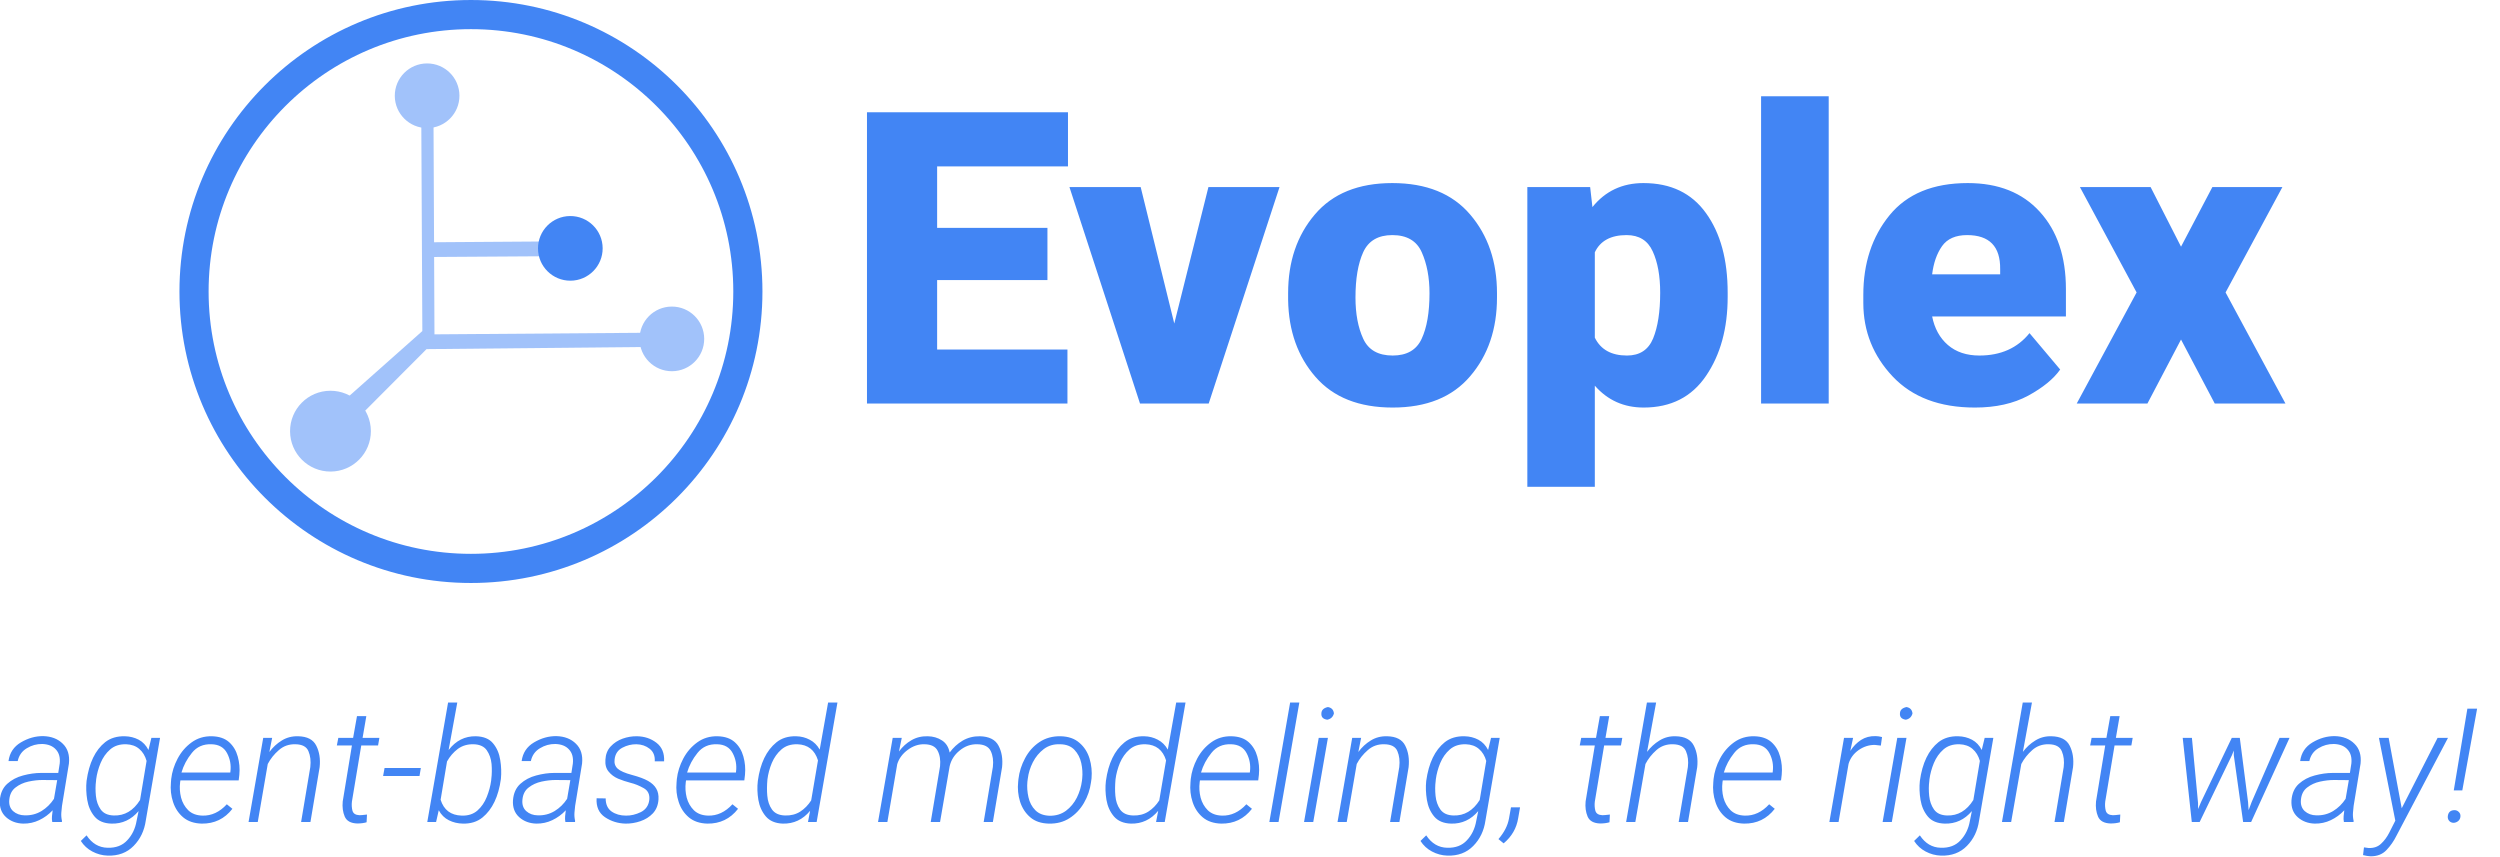
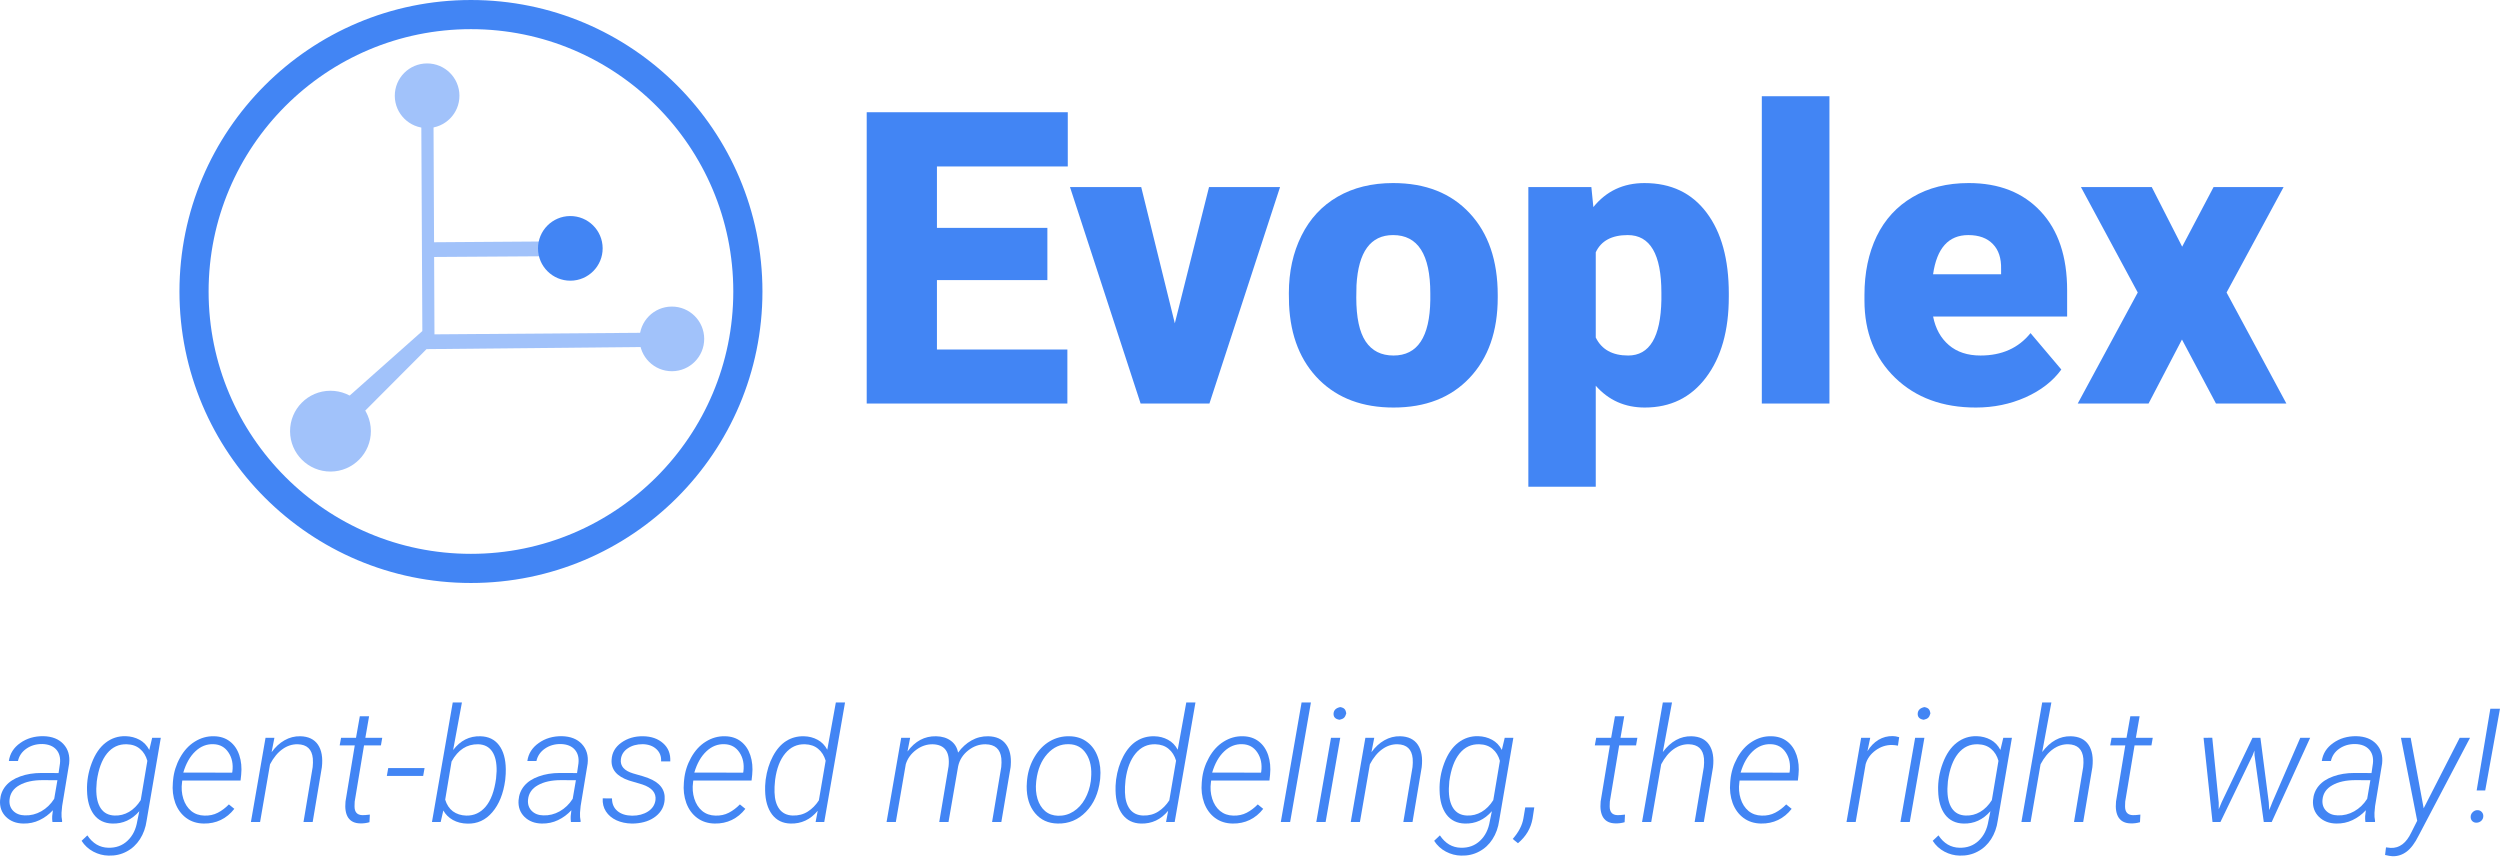
<svg xmlns="http://www.w3.org/2000/svg" version="1.1" id="Layer_1" x="0px" y="0px" viewBox="0 0 292.869 100.305" xml:space="preserve" width="292.868" height="100.305">
  <defs id="defs59" />
  <g id="g837" transform="translate(-2.412243,-11.77213)">
-     <text id="text5109" y="59.045" x="101.367" style="font-style:normal;font-variant:normal;font-weight:500;font-stretch:normal;font-size:48px;line-height:25px;font-family:Roboto;-inkscape-font-specification:'Roboto Medium';letter-spacing:0px;word-spacing:0px;fill:#4285f4;fill-opacity:1;stroke:none;stroke-width:1.4;stroke-linecap:butt;stroke-linejoin:round;stroke-miterlimit:4;stroke-dasharray:none;stroke-opacity:1" xml:space="preserve">
-       <tspan style="font-style:normal;font-variant:normal;font-weight:900;font-stretch:normal;font-size:48px;font-family:Roboto;-inkscape-font-specification:'Roboto Heavy';fill:#4285f4;fill-opacity:1;stroke:none;stroke-width:1.4;stroke-linejoin:round;stroke-miterlimit:4;stroke-dasharray:none;stroke-opacity:1" y="59.045" x="101.367" id="tspan5107">Evoplex</tspan>
-     </text>
+     <g aria-label="Evoplex" style="font-style:normal;font-variant:normal;font-weight:500;font-stretch:normal;font-size:48px;line-height:25px;font-family:Roboto;-inkscape-font-specification:'Roboto Medium';letter-spacing:0px;word-spacing:0px;fill:#4285f4;fill-opacity:1;stroke:none;stroke-width:1.4;stroke-linecap:butt;stroke-linejoin:round;stroke-miterlimit:4;stroke-dasharray:none;stroke-opacity:1" id="text5109">
+       <path d="m 125.11,44.584 h -12.938 v 8.133 h 15.281 v 6.328 h -23.508 v -34.125 h 23.555 v 6.352 h -15.328 v 7.195 h 12.938 z" style="font-style:normal;font-variant:normal;font-weight:900;font-stretch:normal;font-size:48px;font-family:Roboto;-inkscape-font-specification:'Roboto Heavy';fill:#4285f4;fill-opacity:1;stroke:none;stroke-width:1.4;stroke-linejoin:round;stroke-miterlimit:4;stroke-dasharray:none;stroke-opacity:1" id="path824" />
+       <path d="m 140.039,49.647 4.008,-15.961 h 8.32 l -8.273,25.359 h -8.062 l -8.273,-25.359 h 8.344 z" style="font-style:normal;font-variant:normal;font-weight:900;font-stretch:normal;font-size:48px;font-family:Roboto;-inkscape-font-specification:'Roboto Heavy';fill:#4285f4;fill-opacity:1;stroke:none;stroke-width:1.4;stroke-linejoin:round;stroke-miterlimit:4;stroke-dasharray:none;stroke-opacity:1" id="path826" />
+       <path d="m 153.399,46.131 q 0,-3.797 1.477,-6.75 1.477,-2.977 4.242,-4.57 2.766,-1.594 6.492,-1.594 5.695,0 8.977,3.539 3.281,3.516 3.281,9.586 v 0.281 q 0,5.93 -3.305,9.422 -3.281,3.469 -8.906,3.469 -5.414,0 -8.695,-3.234 -3.281,-3.258 -3.539,-8.812 z m 7.898,0.492 q 0,3.516 1.102,5.156 1.102,1.641 3.258,1.641 4.219,0 4.312,-6.492 V 46.131 q 0,-6.82 -4.359,-6.82 -3.961,0 -4.289,5.883 z" style="font-style:normal;font-variant:normal;font-weight:900;font-stretch:normal;font-size:48px;font-family:Roboto;-inkscape-font-specification:'Roboto Heavy';fill:#4285f4;fill-opacity:1;stroke:none;stroke-width:1.4;stroke-linejoin:round;stroke-miterlimit:4;stroke-dasharray:none;stroke-opacity:1" id="path828" />
+       <path d="m 204.938,46.553 q 0,5.906 -2.672,9.445 -2.648,3.516 -7.172,3.516 -3.492,0 -5.742,-2.555 v 11.836 h -7.898 V 33.686 h 7.383 l 0.234,2.344 q 2.273,-2.812 5.977,-2.812 4.688,0 7.289,3.469 2.602,3.445 2.602,9.492 z m -7.898,-0.492 q 0,-6.75 -3.938,-6.75 -2.812,0 -3.75,2.016 v 9.984 q 1.031,2.109 3.797,2.109 3.773,0 3.891,-6.516 z" style="font-style:normal;font-variant:normal;font-weight:900;font-stretch:normal;font-size:48px;font-family:Roboto;-inkscape-font-specification:'Roboto Heavy';fill:#4285f4;fill-opacity:1;stroke:none;stroke-width:1.4;stroke-linejoin:round;stroke-miterlimit:4;stroke-dasharray:none;stroke-opacity:1" id="path830" />
+       <path d="m 216.727,59.045 h -7.922 v -36 h 7.922 z" style="font-style:normal;font-variant:normal;font-weight:900;font-stretch:normal;font-size:48px;font-family:Roboto;-inkscape-font-specification:'Roboto Heavy';fill:#4285f4;fill-opacity:1;stroke:none;stroke-width:1.4;stroke-linejoin:round;stroke-miterlimit:4;stroke-dasharray:none;stroke-opacity:1" id="path832" />
+       <path d="m 233.883,59.514 q -5.836,0 -9.445,-3.469 -3.609,-3.492 -3.609,-9.07 v -0.656 q 0,-3.891 1.43,-6.867 1.453,-2.977 4.219,-4.594 2.766,-1.641 6.562,-1.641 5.344,0 8.438,3.328 3.094,3.305 3.094,9.234 v 3.07 h -15.703 q 0.422,2.133 1.852,3.352 1.43,1.219 3.703,1.219 3.75,0 5.859,-2.625 l 3.609,4.266 q -1.477,2.039 -4.195,3.258 -2.695,1.195 -5.812,1.195 z m -0.891,-20.203 q -3.469,0 -4.125,4.594 h 7.969 v -0.609 q 0.047,-1.898 -0.961,-2.93 -1.008,-1.055 -2.883,-1.055 z" style="font-style:normal;font-variant:normal;font-weight:900;font-stretch:normal;font-size:48px;font-family:Roboto;-inkscape-font-specification:'Roboto Heavy';fill:#4285f4;fill-opacity:1;stroke:none;stroke-width:1.4;stroke-linejoin:round;stroke-miterlimit:4;stroke-dasharray:none;stroke-opacity:1" id="path834" />
+       <path d="m 258.047,40.67 3.68,-6.984 h 8.203 l -6.68,12.352 7.008,13.008 h -8.25 l -3.984,-7.5 -3.914,7.5 h -8.297 l 7.031,-13.008 -6.656,-12.352 h 8.297 z" style="font-style:normal;font-variant:normal;font-weight:900;font-stretch:normal;font-size:48px;font-family:Roboto;-inkscape-font-specification:'Roboto Heavy';fill:#4285f4;fill-opacity:1;stroke:none;stroke-width:1.4;stroke-linejoin:round;stroke-miterlimit:4;stroke-dasharray:none;stroke-opacity:1" id="path836" />
+     </g>
    <g style="display:inline" id="g5195" transform="matrix(0.6907199,0,0,0.6907199,23.43488,11.77213)">
      <path d="m 66.481,43.431 -4.576,-2.477 -18.723,0.132 -0.091,-20.051 -2.095,-4.542 0.198,39.655 -21.689,19.256 3.193,3.07 19.207,-19.262 41.912,-0.412 -4.519,-2.364 -36.047,0.269 -0.058,-13.12 z" id="polygon2" style="display:inline;fill:#a1c2fa;fill-opacity:1;stroke-width:0.886" />
      <circle style="display:inline;fill:none;fill-opacity:1;stroke:#4285f4;stroke-width:4.944;stroke-miterlimit:4;stroke-dasharray:none;stroke-opacity:1" id="path4552" cx="49.438" cy="49.438" r="46.966" />
      <g style="display:inline" transform="translate(15.74544,0.7367979)" id="layer1">
        <path id="path3674" d="m 26.231,10.02 a 5.482,5.482 0 0 0 -5.455,5.51 5.482,5.482 0 0 0 5.51,5.455 5.482,5.482 0 0 0 5.455,-5.51 5.482,5.482 0 0 0 -5.51,-5.455 z" style="fill:#a1c2fa;fill-opacity:1;fill-rule:evenodd;stroke:none;stroke-width:1.035px;stroke-linecap:butt;stroke-linejoin:miter;stroke-opacity:1" />
        <path id="path3674-3" d="m 50.52,35.904 a 5.482,5.482 0 0 0 -5.455,5.51 5.482,5.482 0 0 0 5.51,5.455 5.482,5.482 0 0 0 5.455,-5.51 5.482,5.482 0 0 0 -5.51,-5.455 z" style="fill:#4285f4;fill-opacity:1;fill-rule:evenodd;stroke:none;stroke-width:1.035px;stroke-linecap:butt;stroke-linejoin:miter;stroke-opacity:1" />
        <path id="path3674-3-6" d="m 67.743,51.258 a 5.482,5.482 0 0 0 -5.455,5.51 5.482,5.482 0 0 0 5.51,5.455 5.482,5.482 0 0 0 5.455,-5.51 5.482,5.482 0 0 0 -5.51,-5.455 z" style="fill:#a1c2fa;fill-opacity:1;fill-rule:evenodd;stroke:none;stroke-width:1.035px;stroke-linecap:butt;stroke-linejoin:miter;stroke-opacity:1" />
        <path id="path3674-3-6-7" d="M 9.832,65.535 A 6.853,6.853 0 0 0 3.013,72.423 6.853,6.853 0 0 0 9.9,79.241 6.853,6.853 0 0 0 16.719,72.354 6.853,6.853 0 0 0 9.832,65.535 Z" style="fill:#a1c2fa;fill-opacity:1;fill-rule:evenodd;stroke:none;stroke-width:1.294px;stroke-linecap:butt;stroke-linejoin:miter;stroke-opacity:1" />
      </g>
    </g>
  </g>
-   <text xml:space="preserve" style="font-style:normal;font-variant:normal;font-weight:normal;font-stretch:normal;font-size:29.333px;line-height:28px;font-family:Lato;-inkscape-font-specification:Lato;letter-spacing:0px;word-spacing:0px;fill:#4285f4;fill-opacity:1;stroke:none;stroke-width:1px;stroke-linecap:butt;stroke-linejoin:miter;stroke-opacity:1" x="-0.411" y="96.294" id="text823">
-     <tspan id="tspan821" x="-0.411" y="96.294" style="font-style:italic;font-variant:normal;font-weight:300;font-stretch:normal;font-size:18.667px;font-family:Roboto;-inkscape-font-specification:'Roboto Light Italic';fill:#4285f4;fill-opacity:1">agent-based modeling, the right way!</tspan>
-   </text>
+   <g aria-label="agent-based modeling, the right way!" style="font-style:normal;font-variant:normal;font-weight:normal;font-stretch:normal;font-size:29.333px;line-height:28px;font-family:Lato;-inkscape-font-specification:Lato;letter-spacing:0px;word-spacing:0px;fill:#4285f4;fill-opacity:1;stroke:none;stroke-width:1px;stroke-linecap:butt;stroke-linejoin:miter;stroke-opacity:1" id="text823">
+     <path d="m 6.142,96.294 q -0.046,-0.346 -0.027,-0.693 l 0.082,-0.684 Q 5.513,95.656 4.629,96.075 3.754,96.495 2.733,96.476 1.484,96.458 0.701,95.693 -0.074,94.918 0.008,93.751 0.081,92.776 0.673,92.065 1.275,91.345 2.378,90.953 3.481,90.552 4.848,90.552 l 2.014,0.009 L 7.026,89.431 Q 7.135,88.419 6.589,87.808 6.042,87.198 4.975,87.161 3.9,87.143 3.098,87.699 2.305,88.246 2.104,89.148 H 1.038 q 0.182,-1.294 1.331,-2.105 1.148,-0.82 2.716,-0.802 1.522,0.036 2.342,0.921 0.829,0.884 0.674,2.297 l -0.82,4.958 -0.073,0.793 q -0.027,0.492 0.073,0.975 l -0.018,0.109 z M 2.915,95.519 q 1.003,0.036 1.914,-0.474 0.921,-0.52 1.522,-1.467 L 6.725,91.4 4.984,91.391 q -1.659,0 -2.707,0.592 -1.048,0.583 -1.158,1.677 -0.082,0.802 0.419,1.322 0.51,0.52 1.376,0.538 z" style="font-style:italic;font-variant:normal;font-weight:300;font-stretch:normal;font-size:18.667px;font-family:Roboto;-inkscape-font-specification:'Roboto Light Italic';fill:#4285f4;fill-opacity:1" id="path839" />
+     <path d="m 14.728,86.241 q 0.884,0.027 1.613,0.419 0.729,0.392 1.148,1.194 l 0.337,-1.422 h 1.012 l -1.659,9.689 q -0.173,1.24 -0.784,2.188 -0.611,0.948 -1.568,1.449 -0.948,0.51 -2.115,0.474 -0.93,-0.018 -1.777,-0.465 -0.857,-0.456 -1.376,-1.267 l 0.674,-0.638 q 0.939,1.413 2.452,1.449 1.349,0.036 2.251,-0.82 0.911,-0.848 1.148,-2.315 l 0.237,-1.148 q -1.312,1.504 -3.163,1.449 -1.385,-0.036 -2.16,-1.057 -0.766,-1.03 -0.802,-2.798 -0.055,-1.632 0.547,-3.227 0.602,-1.595 1.632,-2.388 1.039,-0.802 2.352,-0.766 z m -3.391,5.286 -0.055,0.848 q -0.027,1.495 0.52,2.315 0.547,0.811 1.613,0.848 0.911,0.036 1.704,-0.428 0.793,-0.465 1.367,-1.376 l 0.775,-4.603 q -0.246,-0.884 -0.857,-1.395 -0.602,-0.52 -1.549,-0.547 -1.395,-0.046 -2.315,1.076 -0.911,1.121 -1.203,3.263 z" style="font-style:italic;font-variant:normal;font-weight:300;font-stretch:normal;font-size:18.667px;font-family:Roboto;-inkscape-font-specification:'Roboto Light Italic';fill:#4285f4;fill-opacity:1" id="path841" />
+     <path d="m 23.861,96.476 q -1.185,-0.018 -2.051,-0.656 -0.866,-0.647 -1.276,-1.75 -0.401,-1.112 -0.283,-2.397 l 0.027,-0.31 q 0.128,-1.367 0.811,-2.598 0.684,-1.24 1.732,-1.887 1.048,-0.656 2.242,-0.629 1.103,0.018 1.859,0.602 0.766,0.583 1.112,1.622 0.346,1.039 0.219,2.297 l -0.073,0.665 h -6.827 l -0.027,0.219 q -0.137,0.993 0.146,1.905 0.283,0.902 0.921,1.44 0.647,0.529 1.549,0.547 0.875,0.027 1.577,-0.337 0.702,-0.365 1.294,-0.975 l 0.638,0.52 q -0.665,0.857 -1.586,1.303 -0.911,0.438 -2.005,0.419 z m 1.148,-9.297 q -1.185,-0.046 -2.124,0.839 -0.939,0.884 -1.413,2.488 l 5.724,0.009 0.027,-0.137 q 0.164,-1.294 -0.456,-2.224 -0.62,-0.939 -1.759,-0.975 z" style="font-style:italic;font-variant:normal;font-weight:300;font-stretch:normal;font-size:18.667px;font-family:Roboto;-inkscape-font-specification:'Roboto Light Italic';fill:#4285f4;fill-opacity:1" id="path843" />
+     <path d="m 32.146,86.432 -0.328,1.686 q 0.656,-0.911 1.513,-1.395 0.866,-0.492 1.85,-0.474 1.422,0.036 2.069,0.993 0.647,0.957 0.456,2.634 l -1.076,6.417 h -1.076 l 1.076,-6.435 q 0.055,-0.52 0.018,-1.003 -0.155,-1.622 -1.768,-1.668 -0.957,-0.018 -1.786,0.574 -0.829,0.583 -1.458,1.768 l -1.167,6.763 h -1.076 l 1.714,-9.862 z" style="font-style:italic;font-variant:normal;font-weight:300;font-stretch:normal;font-size:18.667px;font-family:Roboto;-inkscape-font-specification:'Roboto Light Italic';fill:#4285f4;fill-opacity:1" id="path845" />
+     <path d="m 43.238,83.907 -0.438,2.525 h 1.978 l -0.155,0.893 h -1.978 l -1.094,6.581 -0.018,0.565 q 0,0.993 0.911,1.021 0.283,0.009 0.884,-0.064 l -0.046,0.893 q -0.538,0.155 -1.094,0.137 -0.957,-0.018 -1.395,-0.665 -0.438,-0.656 -0.319,-1.896 l 1.085,-6.572 h -1.768 l 0.164,-0.893 h 1.75 l 0.447,-2.525 z" style="font-style:italic;font-variant:normal;font-weight:300;font-stretch:normal;font-size:18.667px;font-family:Roboto;-inkscape-font-specification:'Roboto Light Italic';fill:#4285f4;fill-opacity:1" id="path847" />
+     <path d="m 49.573,90.898 h -4.257 l 0.164,-0.921 h 4.257 z" style="font-style:italic;font-variant:normal;font-weight:300;font-stretch:normal;font-size:18.667px;font-family:Roboto;-inkscape-font-specification:'Roboto Light Italic';fill:#4285f4;fill-opacity:1" id="path849" />
+     <path d="m 59.18,91.409 q -0.319,2.352 -1.504,3.737 -1.176,1.385 -2.917,1.34 -0.966,-0.018 -1.704,-0.428 -0.729,-0.41 -1.121,-1.112 l -0.31,1.349 h -1.021 l 2.434,-14 h 1.076 l -1.03,5.569 q 1.267,-1.668 3.199,-1.613 1.413,0.036 2.178,1.048 0.766,1.012 0.793,2.798 0.009,0.583 -0.055,1.121 z m -1.066,-0.21 0.064,-0.866 q 0.027,-1.486 -0.52,-2.297 -0.547,-0.811 -1.632,-0.848 -1.996,-0.036 -3.126,2.023 l -0.747,4.466 q 0.264,0.884 0.902,1.367 0.647,0.474 1.568,0.501 1.358,0.027 2.27,-1.048 0.921,-1.085 1.221,-3.299 z" style="font-style:italic;font-variant:normal;font-weight:300;font-stretch:normal;font-size:18.667px;font-family:Roboto;-inkscape-font-specification:'Roboto Light Italic';fill:#4285f4;fill-opacity:1" id="path851" />
+     <path d="m 66.882,96.294 q -0.046,-0.346 -0.027,-0.693 l 0.082,-0.684 q -0.684,0.738 -1.568,1.158 -0.875,0.419 -1.896,0.401 -1.249,-0.018 -2.033,-0.784 -0.775,-0.775 -0.693,-1.941 0.073,-0.975 0.665,-1.686 0.602,-0.72 1.704,-1.112 1.103,-0.401 2.47,-0.401 l 2.014,0.009 0.164,-1.13 q 0.109,-1.012 -0.438,-1.622 -0.547,-0.611 -1.613,-0.647 -1.076,-0.018 -1.878,0.538 -0.793,0.547 -0.993,1.449 H 61.777 q 0.182,-1.294 1.331,-2.105 1.148,-0.82 2.716,-0.802 1.522,0.036 2.342,0.921 0.829,0.884 0.674,2.297 l -0.82,4.958 -0.073,0.793 q -0.027,0.492 0.073,0.975 l -0.018,0.109 z m -3.227,-0.775 q 1.003,0.036 1.914,-0.474 0.921,-0.52 1.522,-1.467 l 0.374,-2.178 -1.741,-0.009 q -1.659,0 -2.707,0.592 -1.048,0.583 -1.158,1.677 -0.082,0.802 0.419,1.322 0.51,0.52 1.376,0.538 z" style="font-style:italic;font-variant:normal;font-weight:300;font-stretch:normal;font-size:18.667px;font-family:Roboto;-inkscape-font-specification:'Roboto Light Italic';fill:#4285f4;fill-opacity:1" id="path853" />
+     <path d="m 76.789,93.724 q 0.146,-1.258 -1.531,-1.823 l -1.568,-0.465 q -2.16,-0.729 -2.042,-2.434 0.064,-1.23 1.13,-1.996 1.076,-0.775 2.552,-0.757 1.449,0.018 2.352,0.82 0.902,0.793 0.839,2.124 h -1.076 q 0.055,-0.884 -0.556,-1.44 -0.602,-0.556 -1.604,-0.574 -1.039,0 -1.75,0.492 -0.711,0.483 -0.802,1.285 -0.137,1.176 1.44,1.65 l 1.139,0.328 0.611,0.21 q 2.06,0.775 1.941,2.525 -0.073,1.185 -1.03,1.951 -0.948,0.757 -2.452,0.848 l -0.374,0.009 q -0.993,-0.018 -1.796,-0.383 -0.802,-0.374 -1.23,-1.039 -0.428,-0.665 -0.374,-1.531 l 1.085,0.009 q 0,0.93 0.629,1.467 0.629,0.538 1.732,0.556 1.094,0 1.859,-0.492 0.766,-0.501 0.875,-1.34 z" style="font-style:italic;font-variant:normal;font-weight:300;font-stretch:normal;font-size:18.667px;font-family:Roboto;-inkscape-font-specification:'Roboto Light Italic';fill:#4285f4;fill-opacity:1" id="path855" />
+     <path d="m 83.725,96.476 q -1.185,-0.018 -2.051,-0.656 -0.866,-0.647 -1.276,-1.75 -0.401,-1.112 -0.283,-2.397 l 0.027,-0.31 q 0.128,-1.367 0.811,-2.598 0.684,-1.24 1.732,-1.887 1.048,-0.656 2.242,-0.629 1.103,0.018 1.859,0.602 0.766,0.583 1.112,1.622 0.346,1.039 0.219,2.297 l -0.073,0.665 h -6.827 l -0.027,0.219 q -0.137,0.993 0.146,1.905 0.283,0.902 0.921,1.44 0.647,0.529 1.549,0.547 0.875,0.027 1.577,-0.337 0.702,-0.365 1.294,-0.975 l 0.638,0.52 q -0.665,0.857 -1.586,1.303 -0.911,0.438 -2.005,0.419 z m 1.148,-9.297 q -1.185,-0.046 -2.124,0.839 -0.939,0.884 -1.413,2.488 l 5.724,0.009 0.027,-0.137 q 0.164,-1.294 -0.456,-2.224 -0.62,-0.939 -1.759,-0.975 z" style="font-style:italic;font-variant:normal;font-weight:300;font-stretch:normal;font-size:18.667px;font-family:Roboto;-inkscape-font-specification:'Roboto Light Italic';fill:#4285f4;fill-opacity:1" id="path857" />
+     <path d="m 89.695,91.336 q 0.21,-1.549 0.848,-2.743 0.638,-1.203 1.559,-1.786 0.93,-0.583 2.078,-0.556 0.875,0.018 1.595,0.41 0.72,0.383 1.139,1.167 L 97.917,82.294 h 1.076 l -2.434,14 h -1.012 l 0.246,-1.312 q -1.285,1.549 -3.19,1.495 -1.376,-0.036 -2.16,-1.066 -0.775,-1.039 -0.811,-2.789 -0.018,-0.565 0.046,-1.094 z m 1.094,0.182 q -0.073,0.611 -0.055,1.303 0.036,1.249 0.574,1.969 0.547,0.711 1.549,0.747 1.012,0.027 1.777,-0.465 0.766,-0.492 1.294,-1.312 L 96.723,89.112 q -0.264,-0.884 -0.875,-1.385 -0.602,-0.51 -1.54,-0.538 -1.385,-0.046 -2.315,1.066 -0.921,1.103 -1.185,3.072 z" style="font-style:italic;font-variant:normal;font-weight:300;font-stretch:normal;font-size:18.667px;font-family:Roboto;-inkscape-font-specification:'Roboto Light Italic';fill:#4285f4;fill-opacity:1" id="path859" />
+     <path d="m 106.621,86.432 -0.31,1.604 q 1.331,-1.823 3.345,-1.786 1.039,0.018 1.723,0.52 0.693,0.501 0.857,1.395 0.674,-0.921 1.568,-1.422 0.902,-0.51 1.96,-0.492 1.404,0.027 2.078,0.93 0.684,0.893 0.565,2.479 l -0.018,0.21 -1.085,6.426 h -1.085 l 1.076,-6.444 q 0.055,-0.538 0.009,-1.021 -0.182,-1.613 -1.841,-1.641 -1.112,-0.018 -2.051,0.729 -0.93,0.738 -1.167,1.85 l -1.13,6.526 h -1.085 l 1.094,-6.526 q 0.264,-2.516 -1.85,-2.579 -1.048,-0.018 -1.951,0.656 -0.902,0.674 -1.212,1.677 l -1.167,6.772 h -1.085 l 1.714,-9.862 z" style="font-style:italic;font-variant:normal;font-weight:300;font-stretch:normal;font-size:18.667px;font-family:Roboto;-inkscape-font-specification:'Roboto Light Italic';fill:#4285f4;fill-opacity:1" id="path861" />
+     <path d="m 120.329,91.272 q 0.164,-1.431 0.875,-2.616 0.711,-1.194 1.768,-1.814 1.066,-0.62 2.306,-0.592 1.221,0.018 2.078,0.674 0.866,0.647 1.258,1.777 0.401,1.121 0.273,2.488 l -0.018,0.173 q -0.273,2.333 -1.659,3.746 -1.376,1.413 -3.309,1.367 -1.659,-0.027 -2.652,-1.221 -0.993,-1.194 -0.975,-3.154 l 0.027,-0.52 z m 1.057,0.31 q -0.118,1.085 0.155,2.005 0.283,0.911 0.893,1.431 0.611,0.52 1.522,0.547 0.984,0.018 1.796,-0.501 0.82,-0.52 1.349,-1.467 0.529,-0.948 0.684,-2.096 l 0.027,-0.301 q 0.164,-1.759 -0.547,-2.871 -0.702,-1.121 -2.042,-1.148 -1.458,-0.046 -2.525,1.13 -1.057,1.167 -1.294,3.108 z" style="font-style:italic;font-variant:normal;font-weight:300;font-stretch:normal;font-size:18.667px;font-family:Roboto;-inkscape-font-specification:'Roboto Light Italic';fill:#4285f4;fill-opacity:1" id="path863" />
+     <path d="m 130.747,91.336 q 0.21,-1.549 0.848,-2.743 0.638,-1.203 1.559,-1.786 0.93,-0.583 2.078,-0.556 0.875,0.018 1.595,0.41 0.72,0.383 1.139,1.167 l 1.003,-5.533 h 1.076 l -2.434,14 h -1.012 l 0.246,-1.312 q -1.285,1.549 -3.19,1.495 -1.376,-0.036 -2.16,-1.066 -0.775,-1.039 -0.811,-2.789 -0.018,-0.565 0.046,-1.094 z m 1.094,0.182 q -0.073,0.611 -0.055,1.303 0.036,1.249 0.574,1.969 0.547,0.711 1.549,0.747 1.012,0.027 1.777,-0.465 0.766,-0.492 1.294,-1.312 l 0.793,-4.648 q -0.264,-0.884 -0.875,-1.385 -0.602,-0.51 -1.54,-0.538 -1.385,-0.046 -2.315,1.066 -0.921,1.103 -1.185,3.072 z" style="font-style:italic;font-variant:normal;font-weight:300;font-stretch:normal;font-size:18.667px;font-family:Roboto;-inkscape-font-specification:'Roboto Light Italic';fill:#4285f4;fill-opacity:1" id="path865" />
+     <path d="m 144.392,96.476 q -1.185,-0.018 -2.051,-0.656 -0.866,-0.647 -1.276,-1.75 -0.401,-1.112 -0.283,-2.397 l 0.027,-0.31 q 0.128,-1.367 0.811,-2.598 0.684,-1.24 1.732,-1.887 1.048,-0.656 2.242,-0.629 1.103,0.018 1.859,0.602 0.766,0.583 1.112,1.622 0.346,1.039 0.219,2.297 l -0.073,0.665 h -6.827 l -0.027,0.219 q -0.137,0.993 0.146,1.905 0.283,0.902 0.921,1.44 0.647,0.529 1.549,0.547 0.875,0.027 1.577,-0.337 0.702,-0.365 1.294,-0.975 l 0.638,0.52 q -0.665,0.857 -1.586,1.303 -0.911,0.438 -2.005,0.419 z m 1.148,-9.297 q -1.185,-0.046 -2.124,0.839 -0.939,0.884 -1.413,2.488 l 5.724,0.009 0.027,-0.137 q 0.164,-1.294 -0.456,-2.224 -0.62,-0.939 -1.759,-0.975 z" style="font-style:italic;font-variant:normal;font-weight:300;font-stretch:normal;font-size:18.667px;font-family:Roboto;-inkscape-font-specification:'Roboto Light Italic';fill:#4285f4;fill-opacity:1" id="path867" />
+     <path d="M 151.137,96.294 H 150.043 l 2.434,-14 h 1.094 z" style="font-style:italic;font-variant:normal;font-weight:300;font-stretch:normal;font-size:18.667px;font-family:Roboto;-inkscape-font-specification:'Roboto Light Italic';fill:#4285f4;fill-opacity:1" id="path869" />
+     <path d="m 155.293,96.294 h -1.094 l 1.723,-9.862 h 1.085 z m 0.93,-12.715 q 0.046,-0.592 0.784,-0.747 0.355,0.064 0.501,0.228 0.155,0.155 0.201,0.52 -0.091,0.346 -0.264,0.51 -0.173,0.155 -0.52,0.228 -0.738,-0.109 -0.702,-0.738 z" style="font-style:italic;font-variant:normal;font-weight:300;font-stretch:normal;font-size:18.667px;font-family:Roboto;-inkscape-font-specification:'Roboto Light Italic';fill:#4285f4;fill-opacity:1" id="path871" />
+     <path d="m 160.99,86.432 -0.328,1.686 q 0.656,-0.911 1.513,-1.395 0.866,-0.492 1.85,-0.474 1.422,0.036 2.069,0.993 0.647,0.957 0.456,2.634 l -1.076,6.417 h -1.076 l 1.076,-6.435 q 0.055,-0.52 0.018,-1.003 -0.155,-1.622 -1.768,-1.668 -0.957,-0.018 -1.786,0.574 -0.829,0.583 -1.458,1.768 l -1.167,6.763 h -1.076 l 1.714,-9.862 z" style="font-style:italic;font-variant:normal;font-weight:300;font-stretch:normal;font-size:18.667px;font-family:Roboto;-inkscape-font-specification:'Roboto Light Italic';fill:#4285f4;fill-opacity:1" id="path873" />
+     <path d="m 173.176,86.241 q 0.884,0.027 1.613,0.419 0.729,0.392 1.148,1.194 l 0.337,-1.422 h 1.012 l -1.659,9.689 q -0.173,1.24 -0.784,2.188 -0.611,0.948 -1.568,1.449 -0.948,0.51 -2.115,0.474 -0.93,-0.018 -1.777,-0.465 -0.857,-0.456 -1.376,-1.267 l 0.674,-0.638 q 0.939,1.413 2.452,1.449 1.349,0.036 2.251,-0.82 0.911,-0.848 1.148,-2.315 l 0.237,-1.148 q -1.312,1.504 -3.163,1.449 -1.385,-0.036 -2.16,-1.057 -0.766,-1.03 -0.802,-2.798 -0.055,-1.632 0.547,-3.227 0.602,-1.595 1.632,-2.388 1.039,-0.802 2.352,-0.766 z m -3.391,5.286 -0.055,0.848 q -0.027,1.495 0.52,2.315 0.547,0.811 1.613,0.848 0.911,0.036 1.704,-0.428 0.793,-0.465 1.367,-1.376 l 0.775,-4.603 q -0.246,-0.884 -0.857,-1.395 -0.602,-0.52 -1.549,-0.547 -1.395,-0.046 -2.315,1.076 -0.911,1.121 -1.203,3.263 z" style="font-style:italic;font-variant:normal;font-weight:300;font-stretch:normal;font-size:18.667px;font-family:Roboto;-inkscape-font-specification:'Roboto Light Italic';fill:#4285f4;fill-opacity:1" id="path875" />
+     <path d="m 177.824,98.782 -0.611,-0.501 q 1.048,-1.203 1.249,-2.406 l 0.219,-1.294 h 1.057 l -0.201,1.312 q -0.301,1.714 -1.714,2.889 z" style="font-style:italic;font-variant:normal;font-weight:300;font-stretch:normal;font-size:18.667px;font-family:Roboto;-inkscape-font-specification:'Roboto Light Italic';fill:#4285f4;fill-opacity:1" id="path877" />
+     <path d="m 190.275,83.907 -0.438,2.525 h 1.978 l -0.155,0.893 h -1.978 l -1.094,6.581 -0.018,0.565 q 0,0.993 0.911,1.021 0.283,0.009 0.884,-0.064 l -0.046,0.893 q -0.538,0.155 -1.094,0.137 -0.957,-0.018 -1.395,-0.665 -0.438,-0.656 -0.319,-1.896 l 1.085,-6.572 h -1.768 l 0.164,-0.893 h 1.75 l 0.447,-2.525 z" style="font-style:italic;font-variant:normal;font-weight:300;font-stretch:normal;font-size:18.667px;font-family:Roboto;-inkscape-font-specification:'Roboto Light Italic';fill:#4285f4;fill-opacity:1" id="path879" />
+     <path d="m 194.796,88.1 q 1.422,-1.887 3.354,-1.85 1.422,0.036 2.069,0.993 0.647,0.957 0.456,2.634 l -1.076,6.417 h -1.076 l 1.076,-6.435 q 0.055,-0.52 0.018,-1.003 -0.155,-1.622 -1.768,-1.668 -0.957,-0.018 -1.786,0.574 -0.829,0.583 -1.458,1.768 l -1.167,6.763 h -1.076 l 2.434,-14 h 1.076 z" style="font-style:italic;font-variant:normal;font-weight:300;font-stretch:normal;font-size:18.667px;font-family:Roboto;-inkscape-font-specification:'Roboto Light Italic';fill:#4285f4;fill-opacity:1" id="path881" />
+     <path d="m 206.298,96.476 q -1.185,-0.018 -2.051,-0.656 -0.866,-0.647 -1.276,-1.75 -0.401,-1.112 -0.283,-2.397 l 0.027,-0.31 q 0.128,-1.367 0.811,-2.598 0.684,-1.24 1.732,-1.887 1.048,-0.656 2.242,-0.629 1.103,0.018 1.859,0.602 0.766,0.583 1.112,1.622 0.346,1.039 0.219,2.297 l -0.073,0.665 h -6.827 l -0.027,0.219 q -0.137,0.993 0.146,1.905 0.283,0.902 0.921,1.44 0.647,0.529 1.549,0.547 0.875,0.027 1.577,-0.337 0.702,-0.365 1.294,-0.975 l 0.638,0.52 q -0.665,0.857 -1.586,1.303 -0.911,0.438 -2.005,0.419 z m 1.148,-9.297 q -1.185,-0.046 -2.124,0.839 -0.939,0.884 -1.413,2.488 l 5.724,0.009 0.027,-0.137 q 0.164,-1.294 -0.456,-2.224 -0.62,-0.939 -1.759,-0.975 z" style="font-style:italic;font-variant:normal;font-weight:300;font-stretch:normal;font-size:18.667px;font-family:Roboto;-inkscape-font-specification:'Roboto Light Italic';fill:#4285f4;fill-opacity:1" id="path883" />
+     <path d="m 222.34,87.353 q -0.355,-0.073 -0.72,-0.082 -1.039,0 -1.905,0.638 -0.866,0.629 -1.158,1.604 l -1.167,6.781 h -1.076 l 1.714,-9.862 h 1.066 l -0.328,1.568 q 0.538,-0.875 1.294,-1.331 0.766,-0.456 1.677,-0.438 0.319,0 0.747,0.128 z" style="font-style:italic;font-variant:normal;font-weight:300;font-stretch:normal;font-size:18.667px;font-family:Roboto;-inkscape-font-specification:'Roboto Light Italic';fill:#4285f4;fill-opacity:1" id="path885" />
+     <path d="m 223.725,96.294 h -1.094 l 1.723,-9.862 h 1.085 z m 0.93,-12.715 q 0.046,-0.592 0.784,-0.747 0.355,0.064 0.501,0.228 0.155,0.155 0.201,0.52 -0.091,0.346 -0.264,0.51 -0.173,0.155 -0.52,0.228 -0.738,-0.109 -0.702,-0.738 z" style="font-style:italic;font-variant:normal;font-weight:300;font-stretch:normal;font-size:18.667px;font-family:Roboto;-inkscape-font-specification:'Roboto Light Italic';fill:#4285f4;fill-opacity:1" id="path887" />
+     <path d="m 231.582,86.241 q 0.884,0.027 1.613,0.419 0.729,0.392 1.148,1.194 l 0.337,-1.422 h 1.012 l -1.659,9.689 q -0.173,1.24 -0.784,2.188 -0.611,0.948 -1.568,1.449 -0.948,0.51 -2.115,0.474 -0.93,-0.018 -1.777,-0.465 -0.857,-0.456 -1.376,-1.267 l 0.674,-0.638 q 0.939,1.413 2.452,1.449 1.349,0.036 2.251,-0.82 0.911,-0.848 1.148,-2.315 l 0.237,-1.148 q -1.312,1.504 -3.163,1.449 -1.385,-0.036 -2.16,-1.057 -0.766,-1.03 -0.802,-2.798 -0.055,-1.632 0.547,-3.227 0.602,-1.595 1.632,-2.388 1.039,-0.802 2.352,-0.766 z m -3.391,5.286 -0.055,0.848 q -0.027,1.495 0.52,2.315 0.547,0.811 1.613,0.848 0.911,0.036 1.704,-0.428 0.793,-0.465 1.367,-1.376 l 0.775,-4.603 q -0.246,-0.884 -0.857,-1.395 -0.602,-0.52 -1.549,-0.547 -1.395,-0.046 -2.315,1.076 -0.911,1.121 -1.203,3.263 z" style="font-style:italic;font-variant:normal;font-weight:300;font-stretch:normal;font-size:18.667px;font-family:Roboto;-inkscape-font-specification:'Roboto Light Italic';fill:#4285f4;fill-opacity:1" id="path889" />
+     <path d="m 239.238,88.1 q 1.422,-1.887 3.354,-1.85 1.422,0.036 2.069,0.993 0.647,0.957 0.456,2.634 l -1.076,6.417 h -1.076 l 1.076,-6.435 q 0.055,-0.52 0.018,-1.003 -0.155,-1.622 -1.768,-1.668 -0.957,-0.018 -1.786,0.574 -0.829,0.583 -1.458,1.768 l -1.167,6.763 h -1.076 l 2.434,-14 h 1.076 z" style="font-style:italic;font-variant:normal;font-weight:300;font-stretch:normal;font-size:18.667px;font-family:Roboto;-inkscape-font-specification:'Roboto Light Italic';fill:#4285f4;fill-opacity:1" id="path891" />
+     <path d="m 250.65,83.907 -0.438,2.525 h 1.978 l -0.155,0.893 h -1.978 l -1.094,6.581 -0.018,0.565 q 0,0.993 0.911,1.021 0.283,0.009 0.884,-0.064 l -0.046,0.893 q -0.538,0.155 -1.094,0.137 -0.957,-0.018 -1.395,-0.665 -0.438,-0.656 -0.319,-1.896 l 1.085,-6.572 h -1.768 l 0.164,-0.893 h 1.75 l 0.447,-2.525 z" style="font-style:italic;font-variant:normal;font-weight:300;font-stretch:normal;font-size:18.667px;font-family:Roboto;-inkscape-font-specification:'Roboto Light Italic';fill:#4285f4;fill-opacity:1" id="path893" />
+     <path d="m 259.919,94.025 v 0.775 l 0.355,-0.848 3.6,-7.52 h 0.93 l 0.975,7.538 0.055,0.93 0.374,-0.939 3.263,-7.529 h 1.158 l -4.503,9.862 h -0.93 l -1.085,-7.82 -0.009,-0.547 -0.21,0.556 -3.773,7.811 h -0.93 l -1.048,-9.862 1.021,-0.009 z" style="font-style:italic;font-variant:normal;font-weight:300;font-stretch:normal;font-size:18.667px;font-family:Roboto;-inkscape-font-specification:'Roboto Light Italic';fill:#4285f4;fill-opacity:1" id="path895" />
+     <path d="m 277.1,96.294 q -0.046,-0.346 -0.027,-0.693 l 0.082,-0.684 q -0.684,0.738 -1.568,1.158 -0.875,0.419 -1.896,0.401 -1.249,-0.018 -2.033,-0.784 -0.775,-0.775 -0.693,-1.941 0.073,-0.975 0.665,-1.686 0.602,-0.72 1.704,-1.112 1.103,-0.401 2.47,-0.401 l 2.014,0.009 0.164,-1.13 q 0.109,-1.012 -0.438,-1.622 -0.547,-0.611 -1.613,-0.647 -1.076,-0.018 -1.878,0.538 -0.793,0.547 -0.993,1.449 h -1.066 q 0.182,-1.294 1.331,-2.105 1.148,-0.82 2.716,-0.802 1.522,0.036 2.342,0.921 0.829,0.884 0.674,2.297 l -0.82,4.958 -0.073,0.793 q -0.027,0.492 0.073,0.975 l -0.018,0.109 z m -3.227,-0.775 q 1.003,0.036 1.914,-0.474 0.921,-0.52 1.522,-1.467 l 0.374,-2.178 -1.741,-0.009 q -1.659,0 -2.707,0.592 -1.048,0.583 -1.158,1.677 -0.082,0.802 0.419,1.322 0.51,0.52 1.376,0.538 z" style="font-style:italic;font-variant:normal;font-weight:300;font-stretch:normal;font-size:18.667px;font-family:Roboto;-inkscape-font-specification:'Roboto Light Italic';fill:#4285f4;fill-opacity:1" id="path897" />
+     <path d="m 283.927,94.69 4.22,-8.258 h 1.212 l -6.016,11.448 q -0.665,1.331 -1.413,1.887 -0.738,0.556 -1.65,0.538 -0.346,-0.018 -0.875,-0.146 l 0.109,-0.893 0.547,0.064 q 1.531,0.064 2.415,-1.805 l 0.693,-1.376 -1.905,-9.716 h 1.139 z" style="font-style:italic;font-variant:normal;font-weight:300;font-stretch:normal;font-size:18.667px;font-family:Roboto;-inkscape-font-specification:'Roboto Light Italic';fill:#4285f4;fill-opacity:1" id="path899" />
+     <path d="m 291.137,92.603 h -1.003 l 1.604,-9.579 h 1.13 z m -1.704,3.053 q 0.018,-0.31 0.255,-0.529 0.237,-0.219 0.52,-0.219 0.319,-0.009 0.52,0.21 0.21,0.219 0.182,0.538 -0.018,0.301 -0.246,0.51 -0.228,0.201 -0.538,0.21 -0.31,0.009 -0.51,-0.191 -0.201,-0.21 -0.182,-0.529 z" style="font-style:italic;font-variant:normal;font-weight:300;font-stretch:normal;font-size:18.667px;font-family:Roboto;-inkscape-font-specification:'Roboto Light Italic';fill:#4285f4;fill-opacity:1" id="path901" />
+   </g>
</svg>
